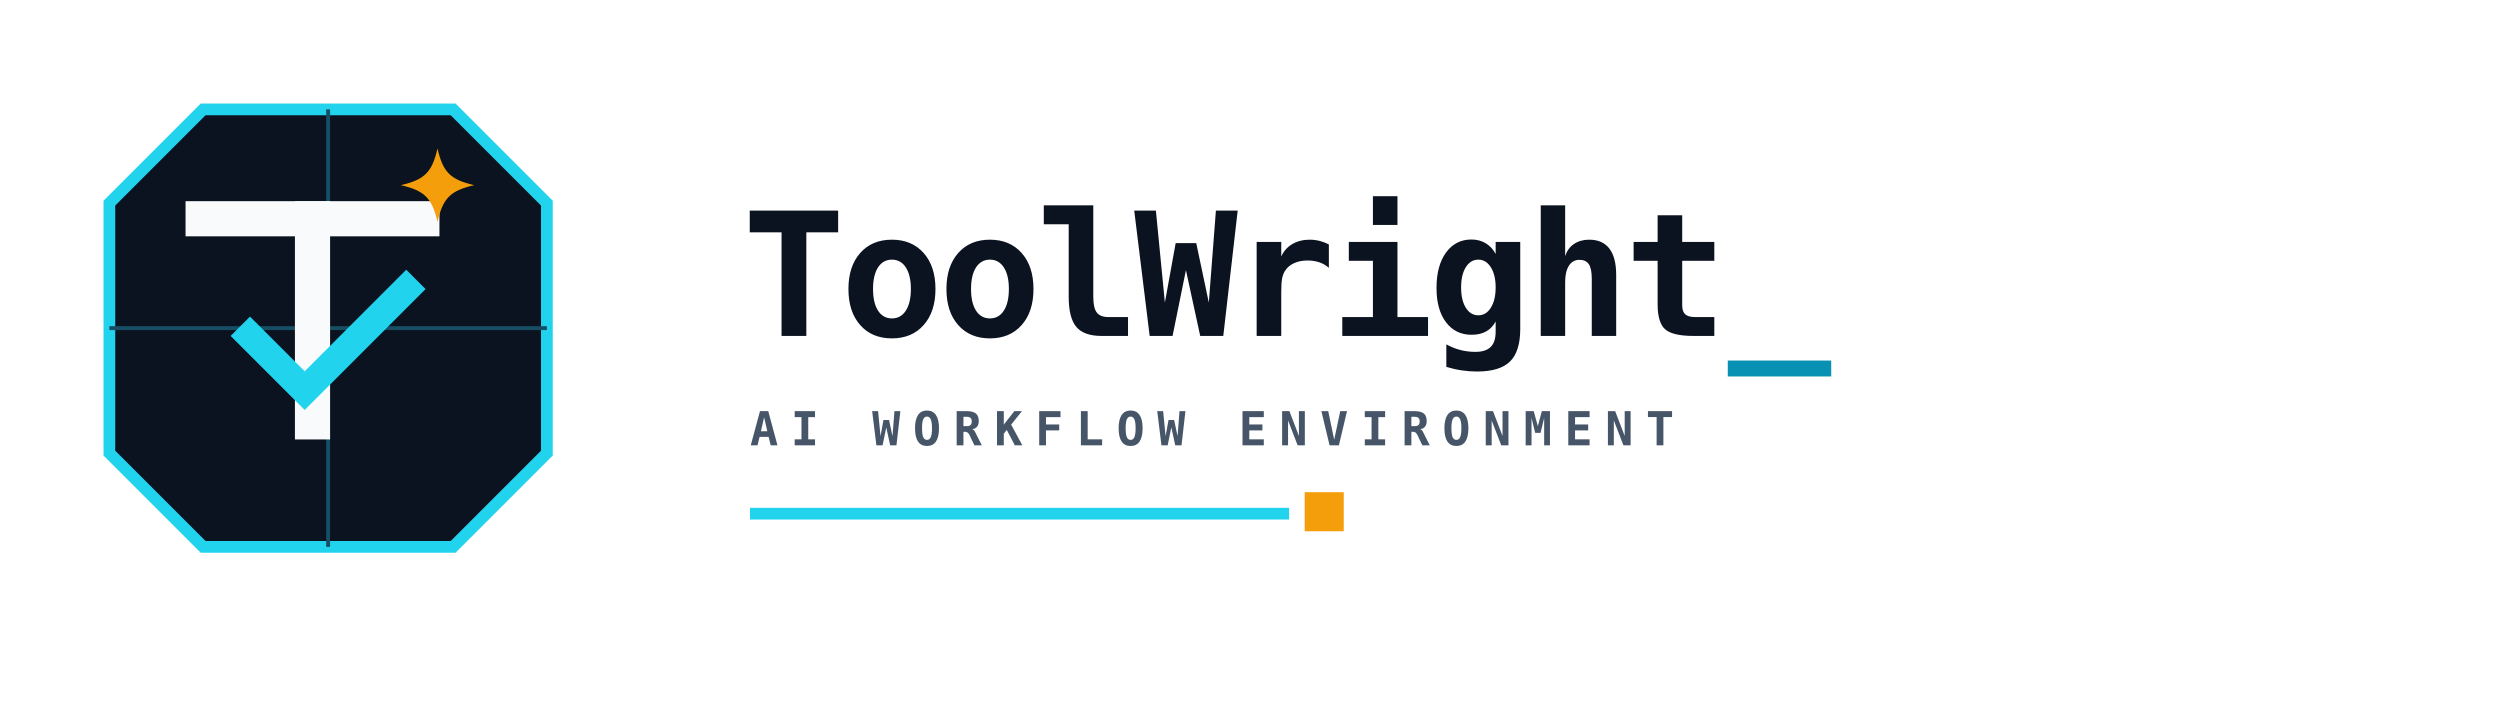
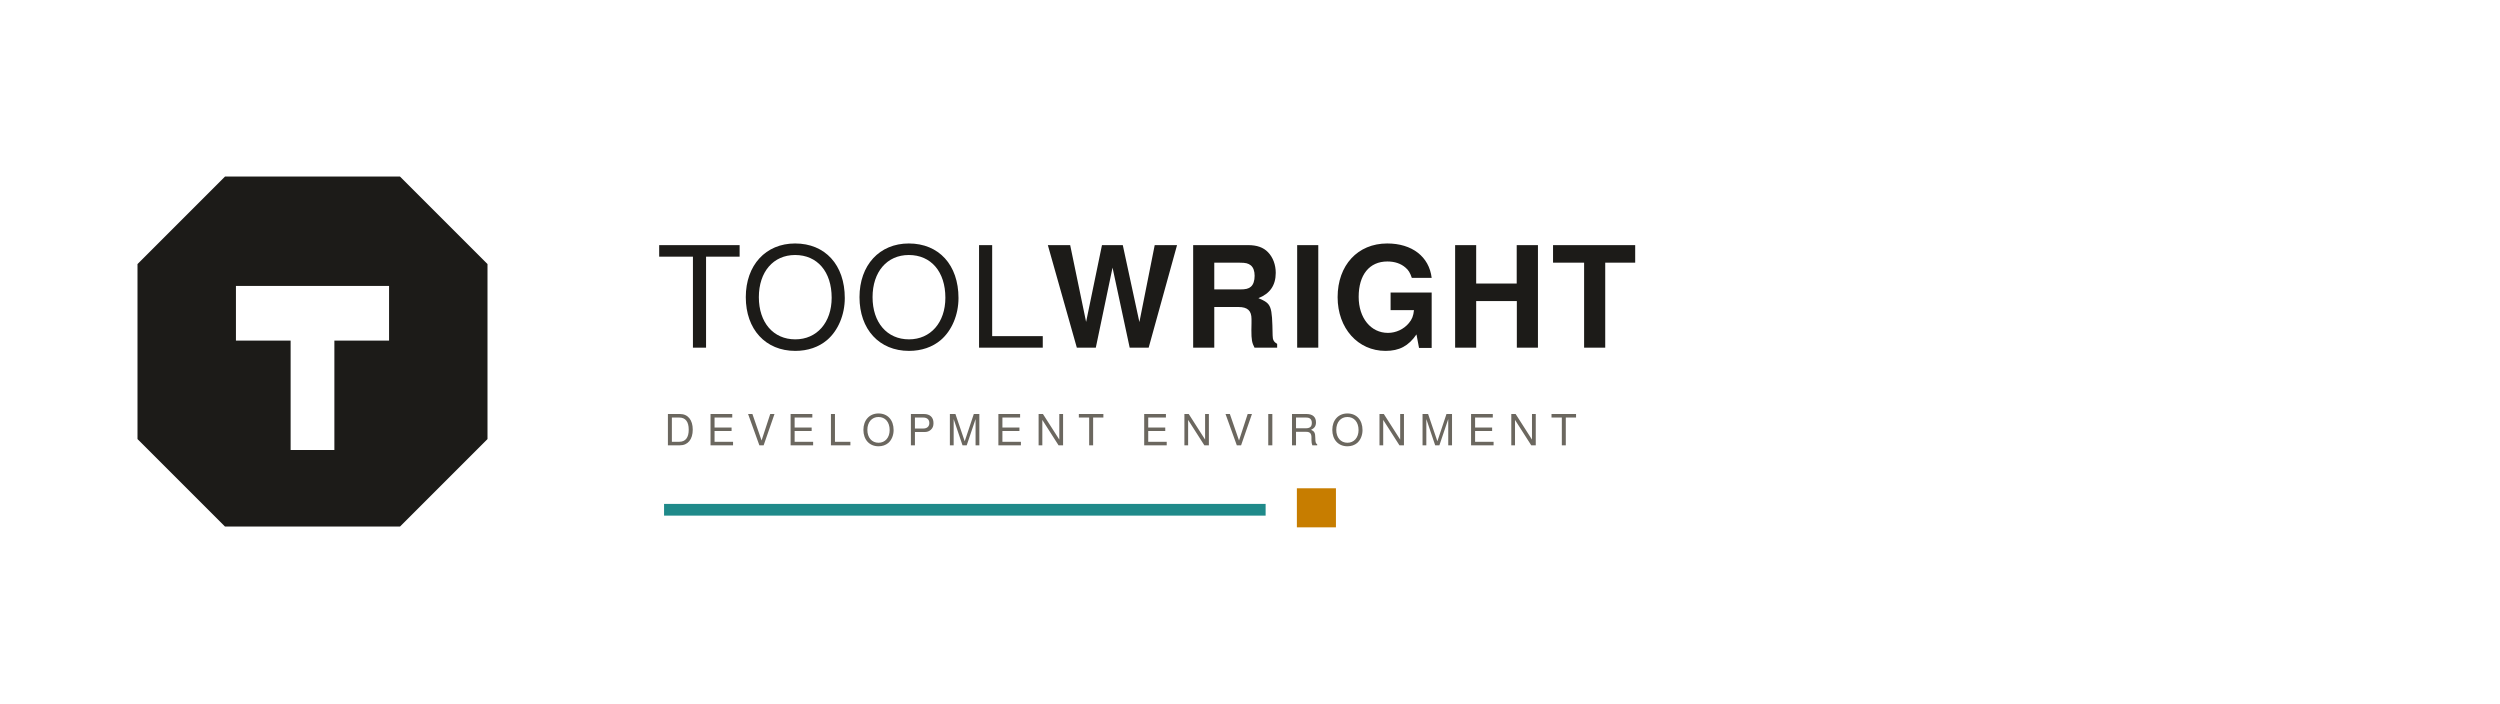
<svg xmlns="http://www.w3.org/2000/svg" viewBox="0 0 640 180" role="img" aria-labelledby="title desc">
-   <path d="M52 28 H116 L140 52 V116 L116 140 H52 L28 116 V52 Z" fill="#0B1220" stroke="#22D3EE" stroke-width="3" />
-   <path d="M28 84 H140 M84 28 V140" stroke="#164E63" stroke-width="1" />
-   <path d="M52 56 H108" fill="none" stroke="#F8FAFC" stroke-width="9" stroke-linecap="square" />
-   <path d="M80 56 V108" fill="none" stroke="#F8FAFC" stroke-width="9" stroke-linecap="square" />
-   <path d="M64 86 L78 100 L104 74" fill="none" stroke="#22D3EE" stroke-width="7" stroke-linecap="square" stroke-linejoin="miter" />
-   <path d="M112 38 C113.4 44.1 115.3 46 121.4 47.4 C115.3 48.8 113.4 50.7 112 56.8 C110.6 50.7 108.7 48.8 102.6 47.4 C108.7 46 110.6 44.1 112 38 Z" fill="#F59E0B" />
-   <text x="190" y="86" font-family="'IBM Plex Mono', 'JetBrains Mono', ui-monospace, SFMono-Regular, Menlo, monospace" font-size="44" font-weight="700" letter-spacing="-1.4" fill="#0B1220">ToolWright<tspan fill="#0891B2">_</tspan>
+   <g transform="translate(24 34) scale(0.7)">
+     <path fill="#1C1B18" fill-rule="evenodd" d="M48 16 H112 L144 48 V112 L112 144 H48 L16 112 V48 Z M52 56 H108 V76 H88 V116 H72 V76 H52 Z" />
+   </g>
+   <text x="168" y="89" font-family="'Helvetica Neue', Helvetica, Arial, sans-serif" font-size="36" font-weight="500" letter-spacing="1.1" fill="#1C1B18">TOOL<tspan font-weight="800">WRIGHT</tspan>
  </text>
-   <text x="192" y="114" font-family="'IBM Plex Mono', 'JetBrains Mono', ui-monospace, SFMono-Regular, Menlo, monospace" font-size="12" font-weight="600" letter-spacing="3.2" fill="#475569">AI WORKFLOW ENVIRONMENT</text>
-   <rect x="192" y="130" width="138" height="3" fill="#22D3EE" />
-   <rect x="334" y="126" width="10" height="10" fill="#F59E0B" />
+   <text x="170" y="114" font-family="'Helvetica Neue', Helvetica, Arial, sans-serif" font-size="11" font-weight="500" letter-spacing="3.1" fill="#6B675F">DEVELOPMENT ENVIRONMENT</text>
+   <rect x="170" y="129" width="154" height="3" fill="#1F8A8A" />
+   <rect x="332" y="125" width="10" height="10" fill="#C77D00" />
</svg>
